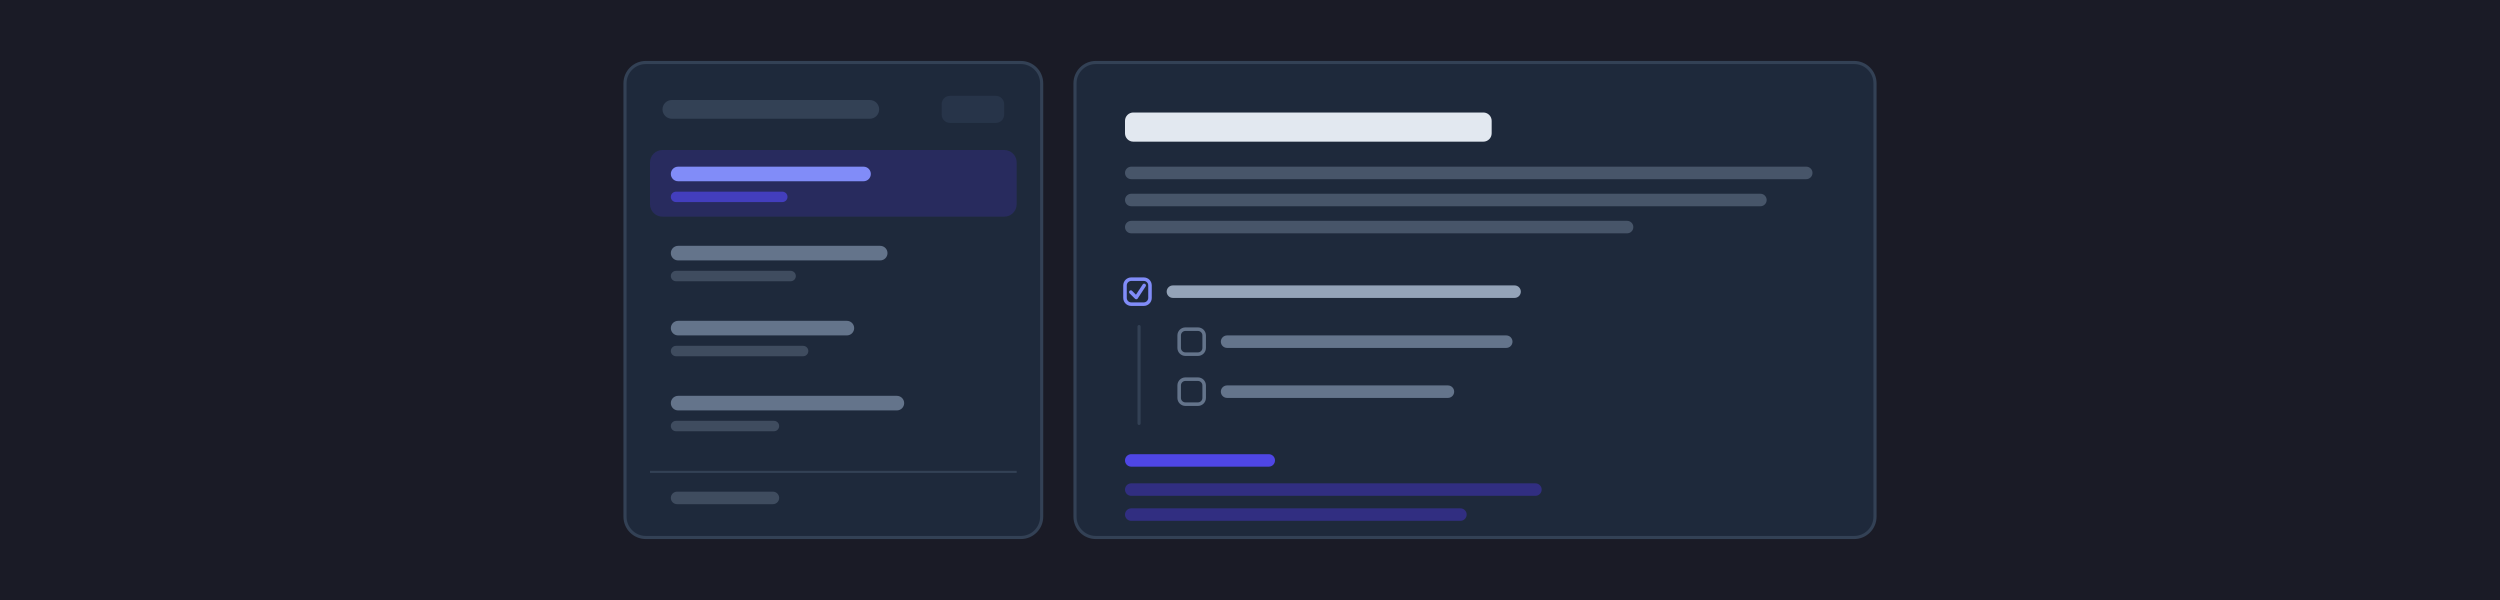
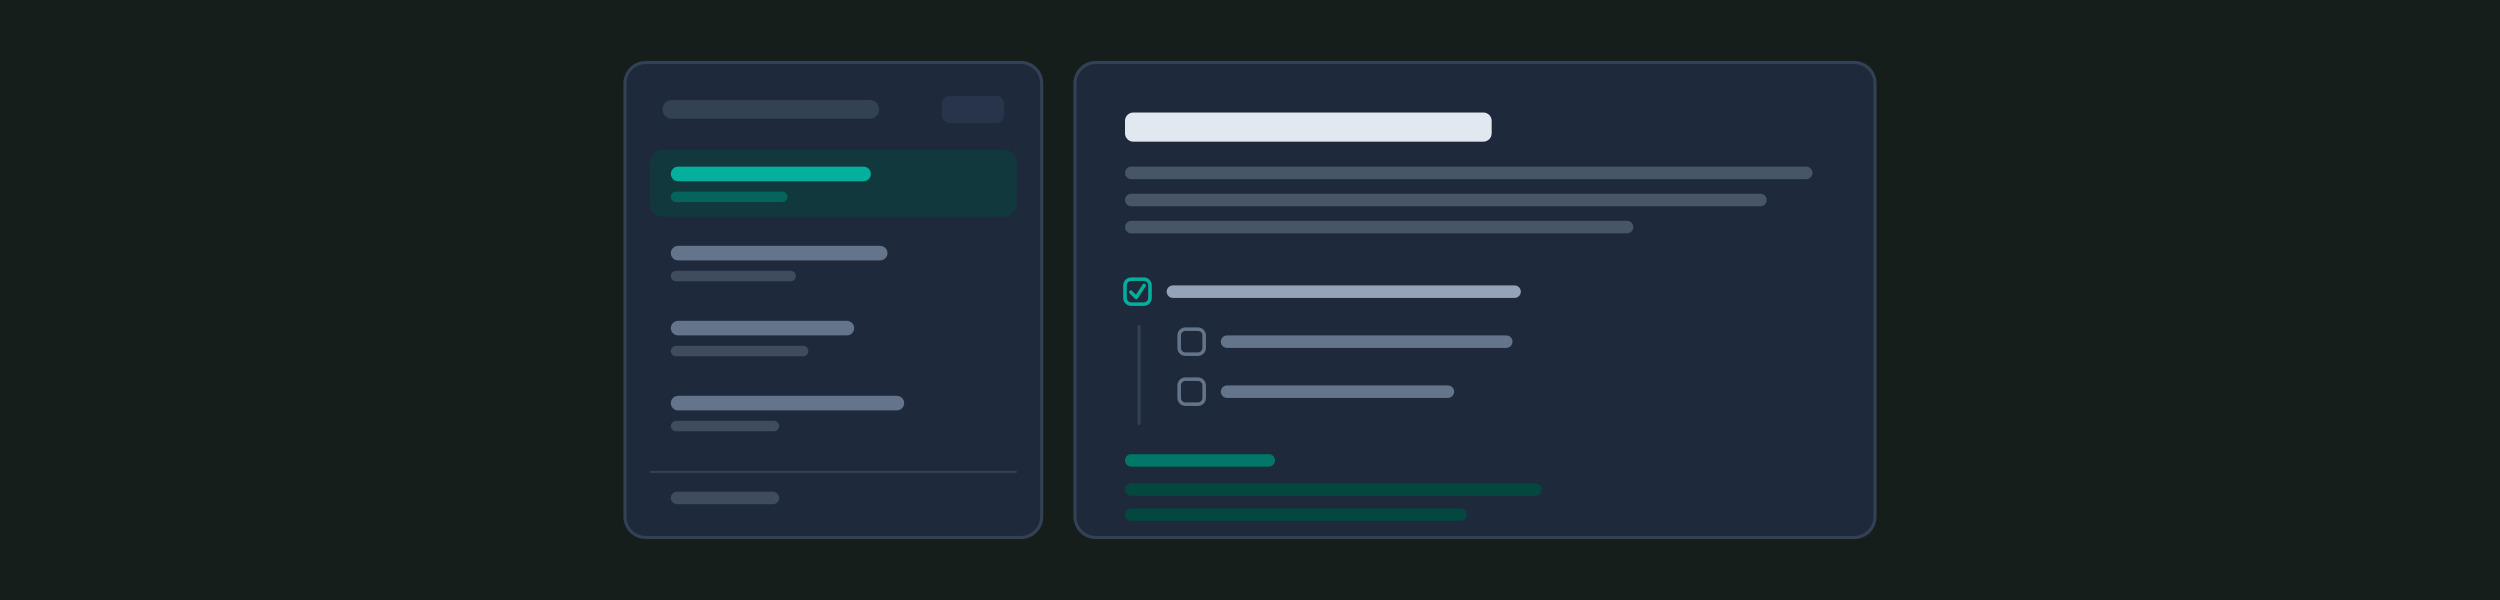
<svg xmlns="http://www.w3.org/2000/svg" viewBox="0 0 1200 288" fill="none">
-   <rect width="1200" height="288" fill="#1a1b26" />
+   <rect width="1200" height="288" fill="#161e1c" />
  <rect x="300" y="30" width="200" height="228" rx="10" fill="#1e293b" stroke="#334155" stroke-width="1.5" />
  <rect x="318" y="48" width="104" height="9" rx="4.5" fill="#334155" />
  <rect x="452" y="46" width="30" height="13" rx="4" fill="#273449" />
-   <rect x="312" y="72" width="176" height="32" rx="6" fill="#312e81" opacity=".5" />
-   <rect x="322" y="80" width="96" height="7" rx="3.5" fill="#818CF8" />
-   <rect x="322" y="92" width="56" height="5" rx="2.5" fill="#4F46E5" opacity=".7" />
+   <rect x="312" y="72" width="176" height="32" rx="6" fill="#03473f" opacity=".5" />
+   <rect x="322" y="80" width="96" height="7" rx="3.5" fill="#02B09D" />
+   <rect x="322" y="92" width="56" height="5" rx="2.5" fill="#007769" opacity=".7" />
  <rect x="322" y="118" width="104" height="7" rx="3.5" fill="#64748B" />
  <rect x="322" y="130" width="60" height="5" rx="2.5" fill="#3F4C5F" />
  <rect x="322" y="154" width="88" height="7" rx="3.5" fill="#64748B" />
  <rect x="322" y="166" width="66" height="5" rx="2.5" fill="#3F4C5F" />
  <rect x="322" y="190" width="112" height="7" rx="3.5" fill="#64748B" />
  <rect x="322" y="202" width="52" height="5" rx="2.5" fill="#3F4C5F" />
  <rect x="312" y="226" width="176" height="1" fill="#334155" />
  <rect x="322" y="236" width="52" height="6" rx="3" fill="#3F4C5F" />
  <rect x="516" y="30" width="384" height="228" rx="10" fill="#1e293b" stroke="#334155" stroke-width="1.5" />
  <rect x="540" y="54" width="176" height="14" rx="4" fill="#E2E8F0" />
  <rect x="540" y="80" width="330" height="6" rx="3" fill="#475569" />
  <rect x="540" y="93" width="308" height="6" rx="3" fill="#475569" />
  <rect x="540" y="106" width="244" height="6" rx="3" fill="#475569" />
-   <rect x="540" y="134" width="12" height="12" rx="3" stroke="#818CF8" stroke-width="1.7" />
-   <path d="M542.8 140.2 L545.4 142.8 L549.2 137" stroke="#818CF8" stroke-width="1.7" stroke-linecap="round" stroke-linejoin="round" />
+   <rect x="540" y="134" width="12" height="12" rx="3" stroke="#02B09D" stroke-width="1.7" />
+   <path d="M542.8 140.2 L545.4 142.8 L549.2 137" stroke="#02B09D" stroke-width="1.7" stroke-linecap="round" stroke-linejoin="round" />
  <rect x="560" y="137" width="170" height="6" rx="3" fill="#94A3B8" />
  <rect x="546" y="156" width="1.5" height="48" rx="0.75" fill="#334155" />
  <rect x="566" y="158" width="12" height="12" rx="3" stroke="#64748B" stroke-width="1.7" />
  <rect x="586" y="161" width="140" height="6" rx="3" fill="#64748B" />
  <rect x="566" y="182" width="12" height="12" rx="3" stroke="#64748B" stroke-width="1.7" />
  <rect x="586" y="185" width="112" height="6" rx="3" fill="#64748B" />
-   <rect x="540" y="218" width="72" height="6" rx="3" fill="#4F46E5" />
-   <rect x="540" y="232" width="200" height="6" rx="3" fill="#312e81" />
-   <rect x="540" y="244" width="164" height="6" rx="3" fill="#312e81" />
+   <rect x="540" y="218" width="72" height="6" rx="3" fill="#007769" />
+   <rect x="540" y="232" width="200" height="6" rx="3" fill="#03473f" />
+   <rect x="540" y="244" width="164" height="6" rx="3" fill="#03473f" />
</svg>
